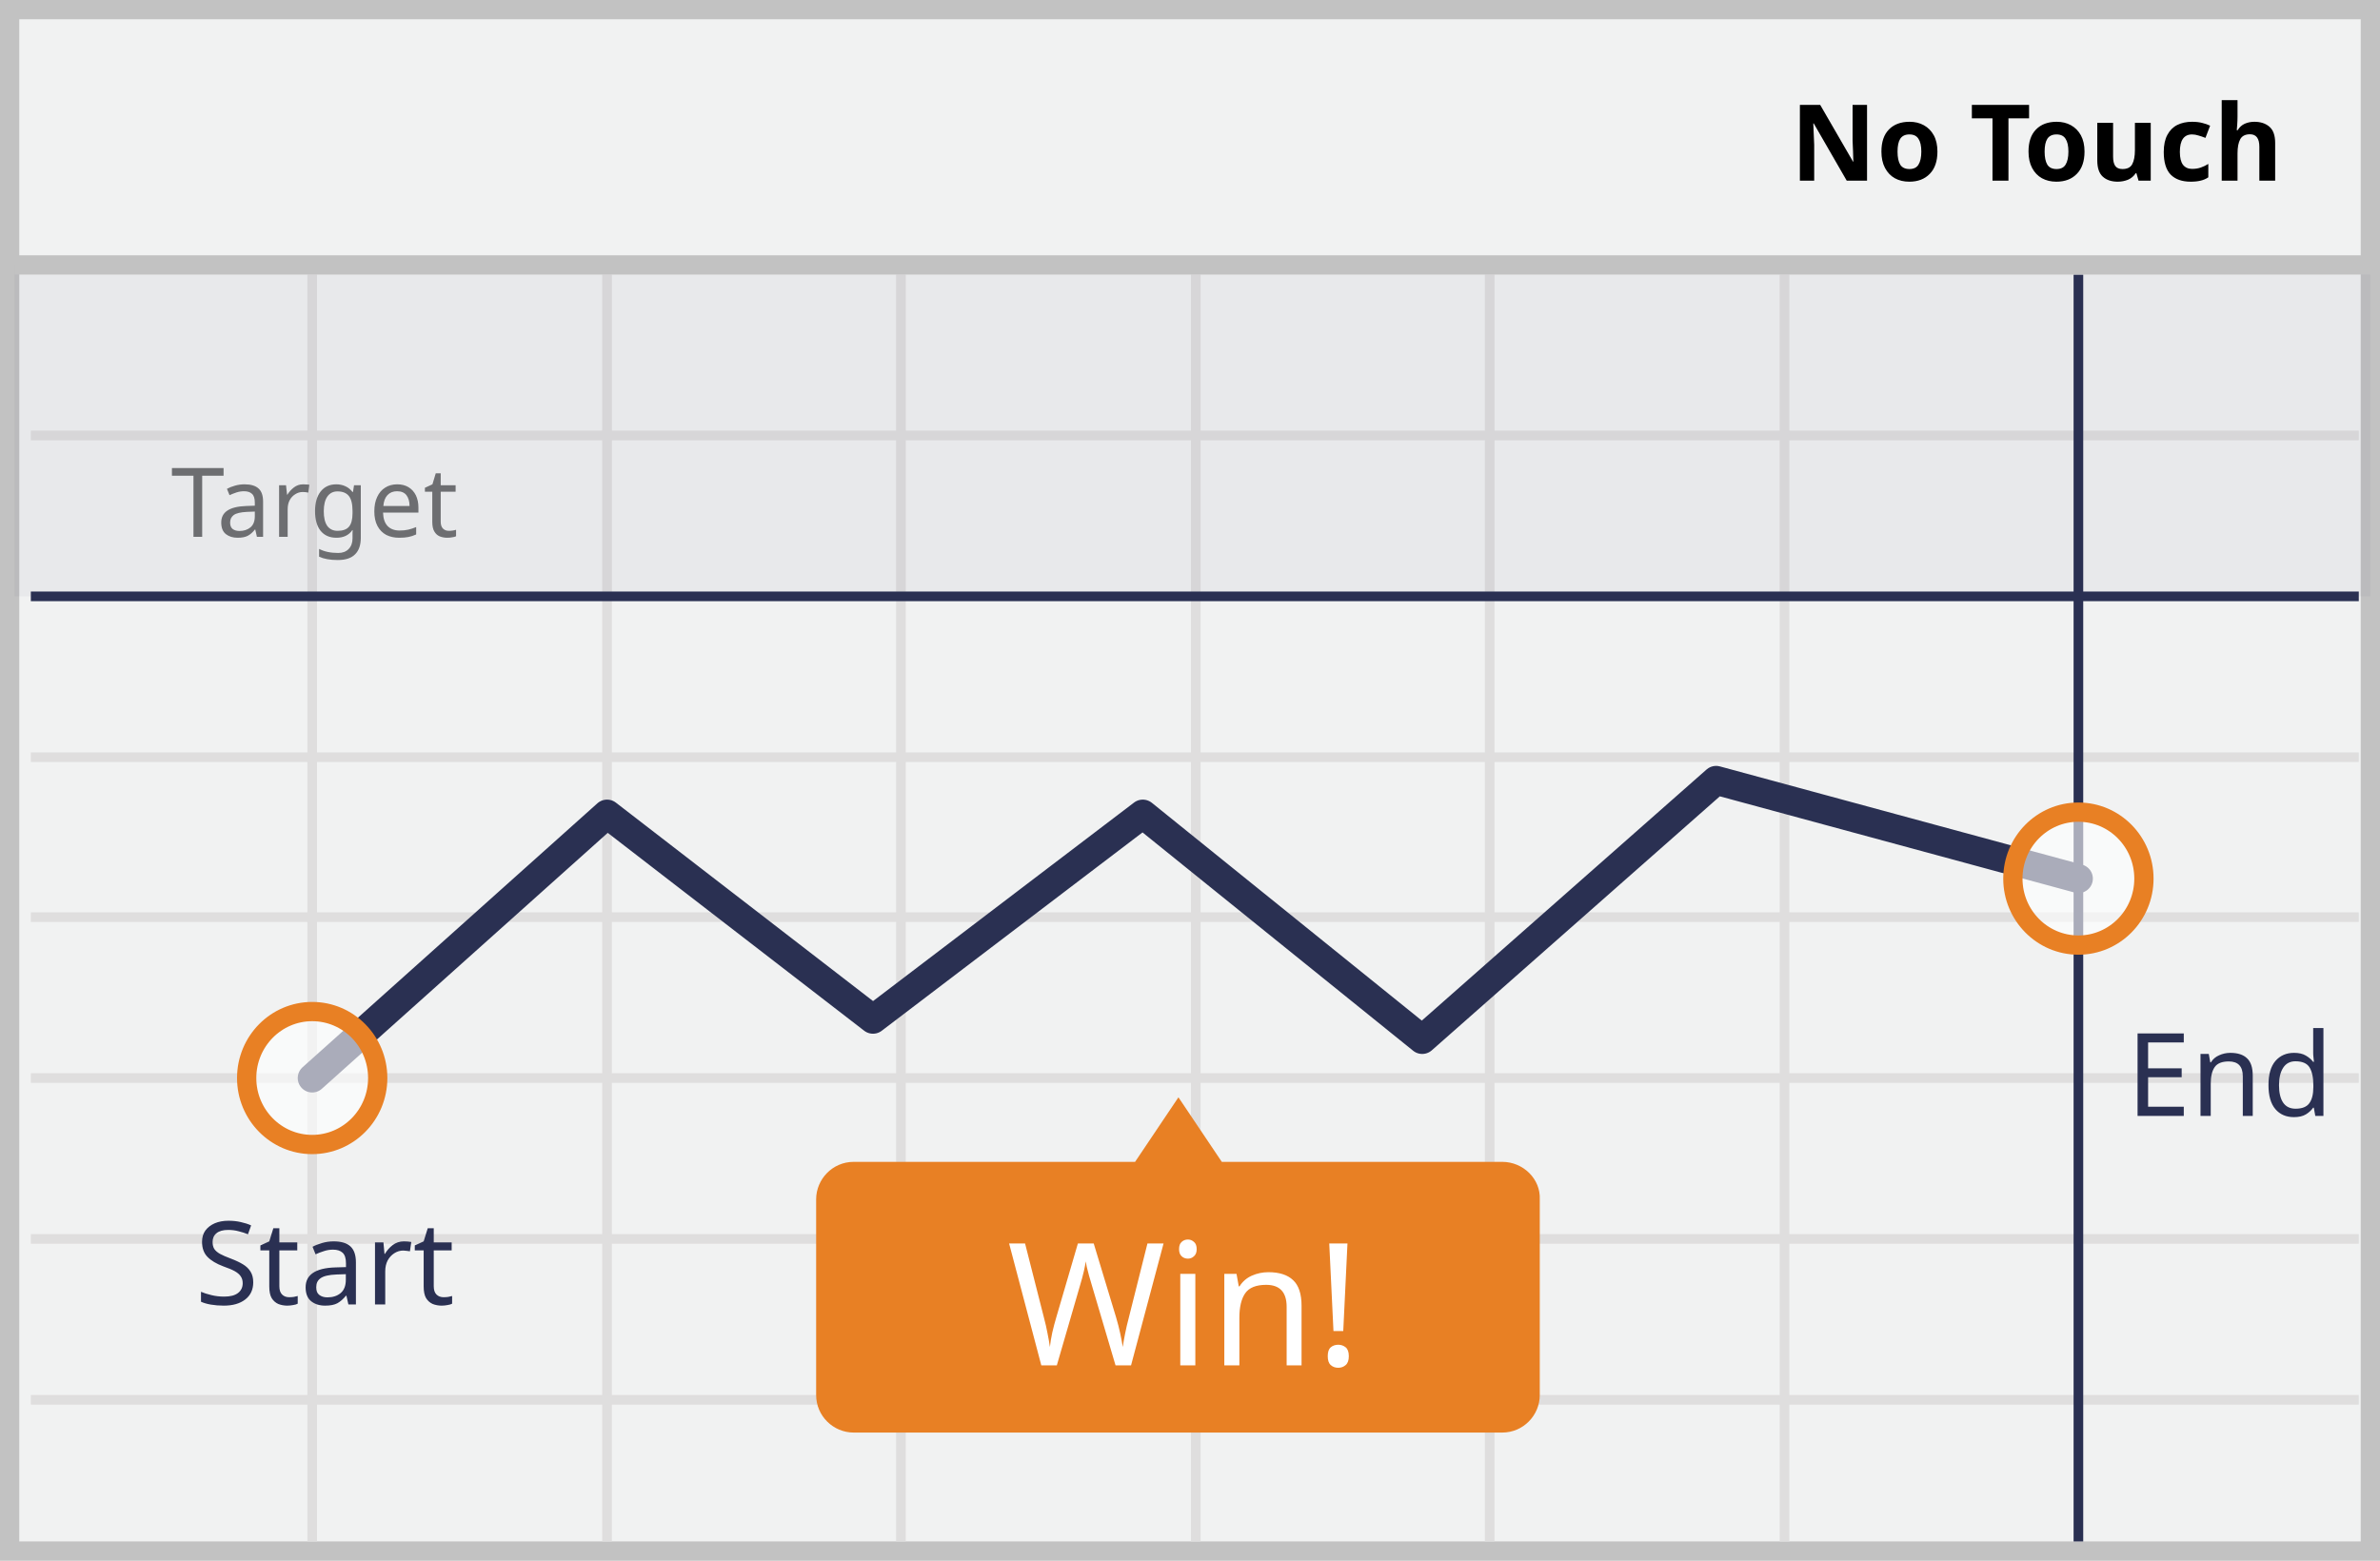
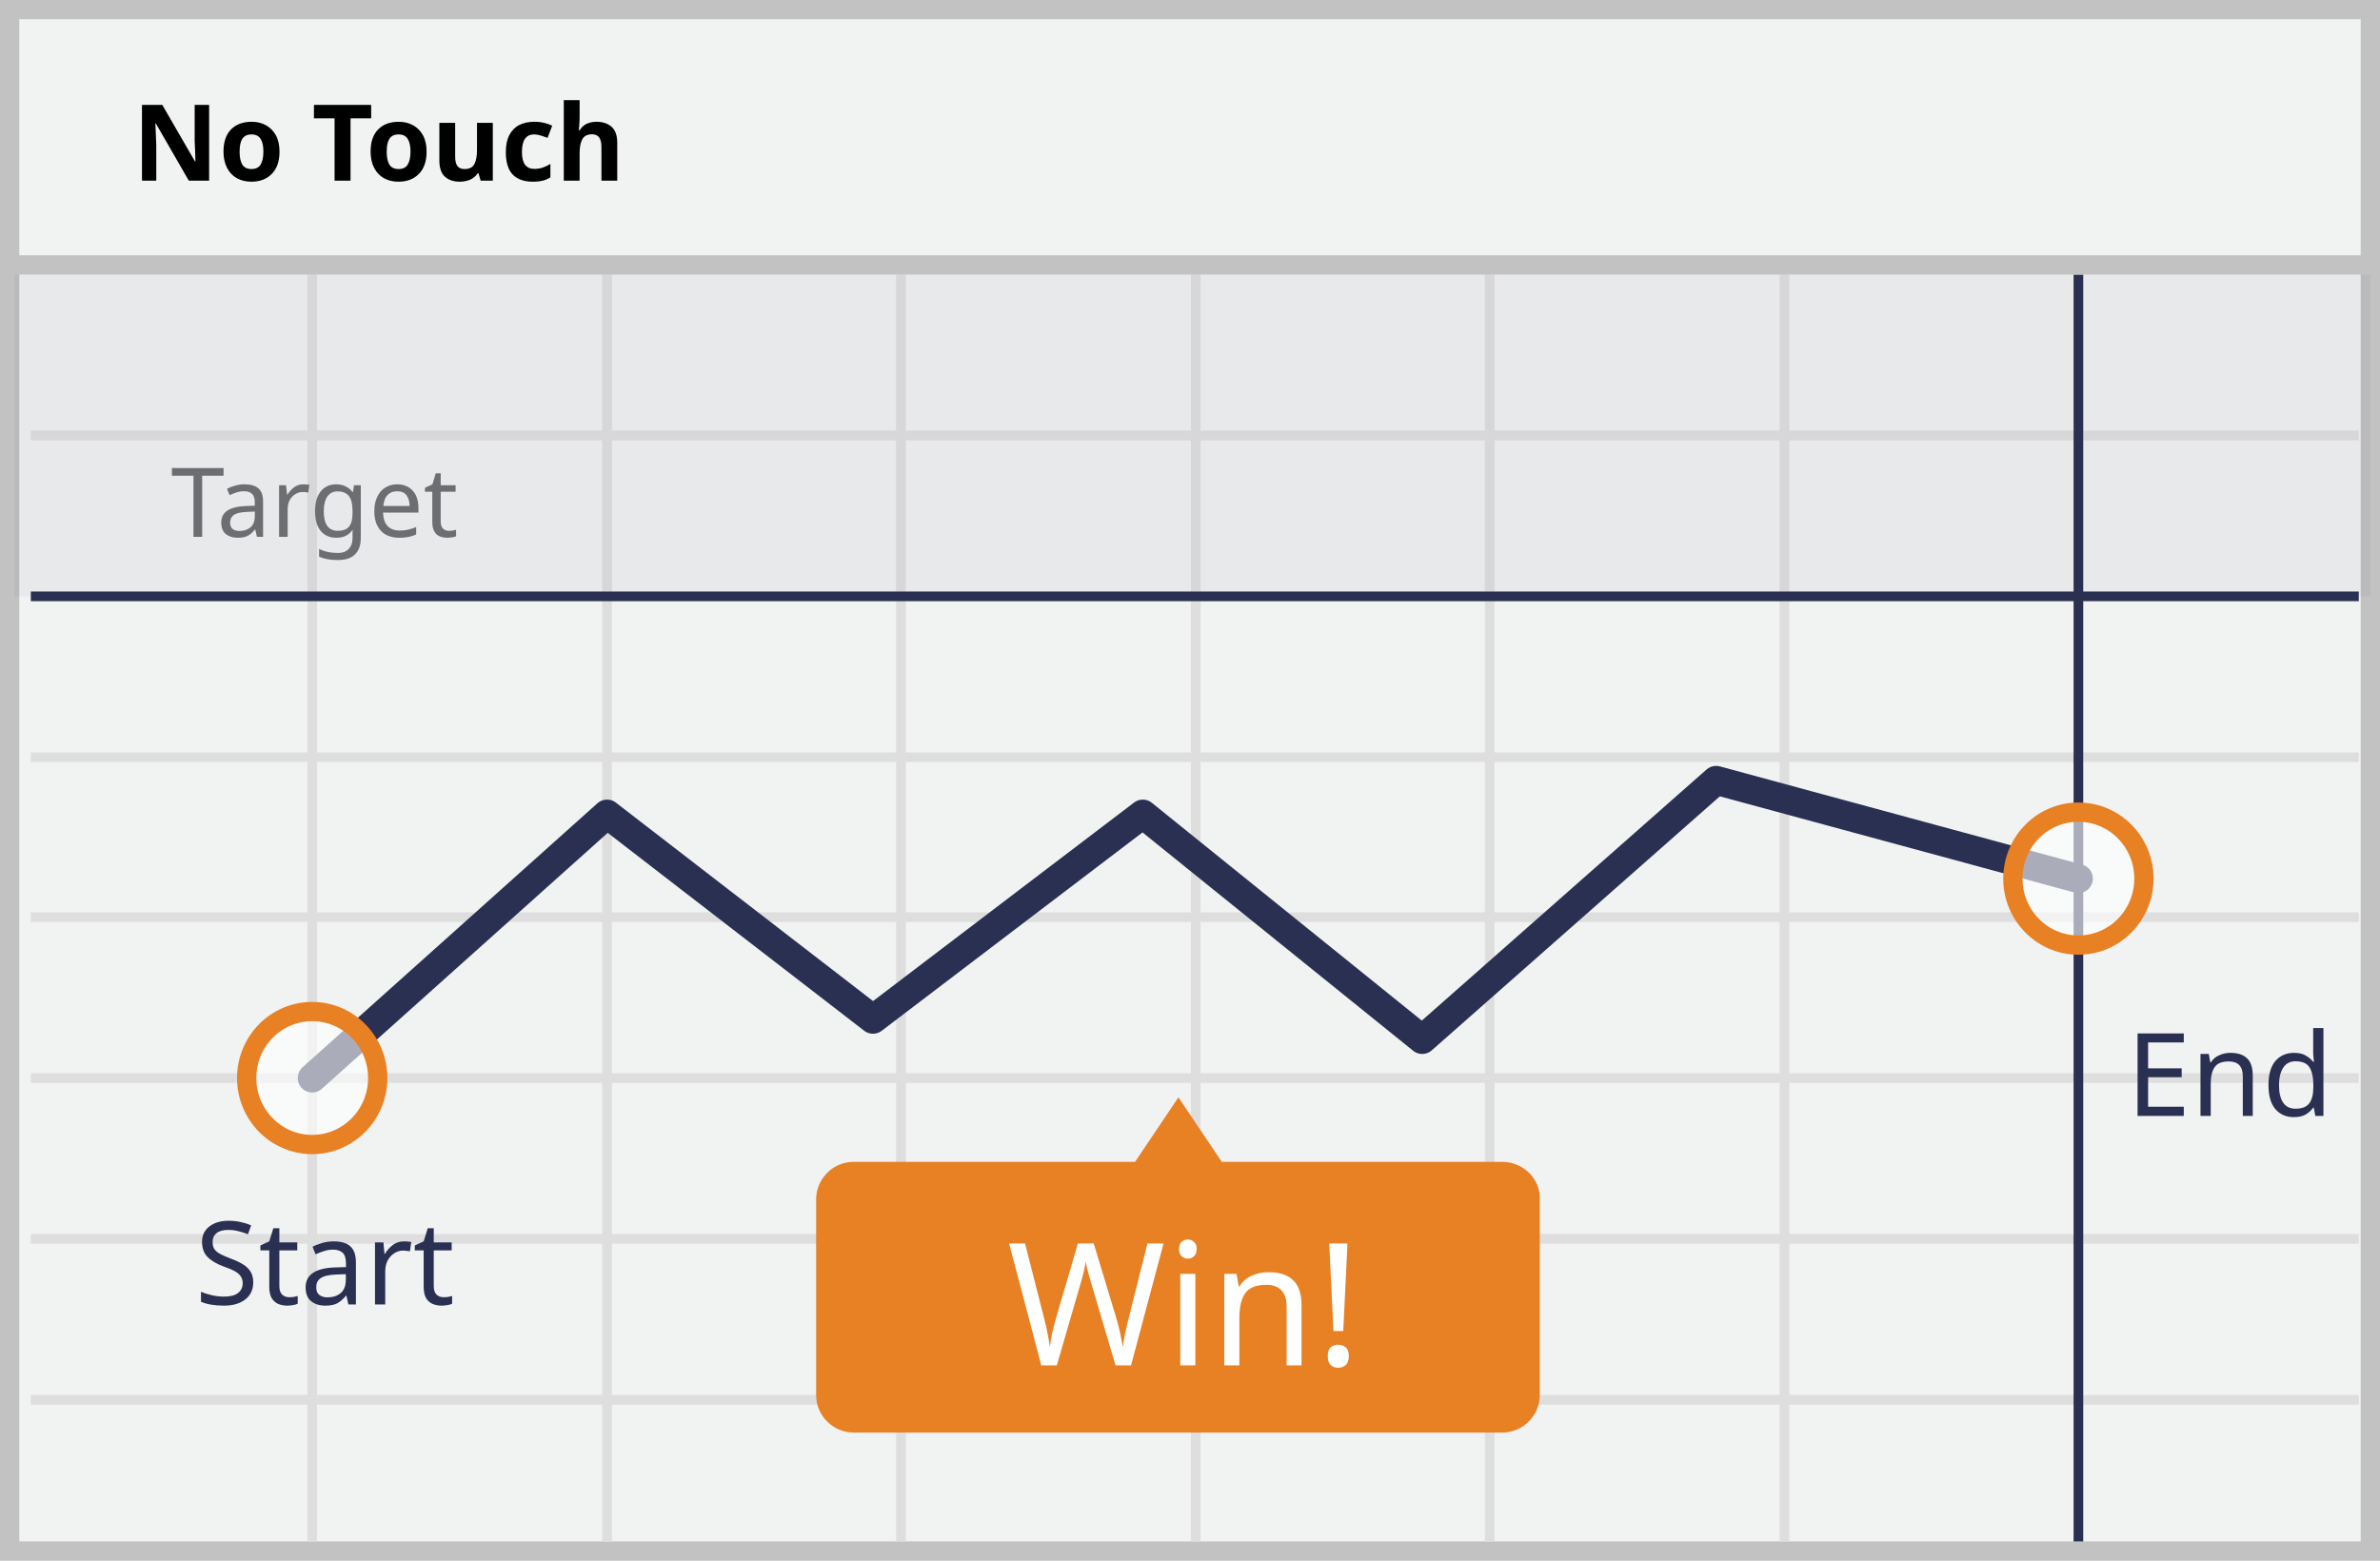
<svg xmlns="http://www.w3.org/2000/svg" version="1.1" id="Layer_1" x="0px" y="0px" viewBox="0 0 247 162" style="enable-background:new 0 0 247 162;" xml:space="preserve">
  <style type="text/css">
	.st0{fill:#F1F2F2;stroke:#C2C2C2;stroke-width:2;stroke-miterlimit:10;}
	.st1{fill:none;stroke:#DFDEDE;stroke-miterlimit:10;}
	.st2{fill:none;stroke:#2A3052;stroke-linejoin:round;stroke-miterlimit:10;}
	.st3{opacity:5.000000e-02;fill:#2A3052;}
	.st4{font-family:'Roboto-Bold';}
	.st5{font-size:12px;}
	.st6{font-family:'Roboto-Regular';}
	.st7{font-size:11px;font-weight:bold;}
	.st8{fill:none;stroke:#2A3052;stroke-width:3;stroke-linecap:round;stroke-linejoin:round;stroke-miterlimit:10;}
	.st9{fill:#2A3052;}
	.st10{fill:#6D6E71;}
	.st11{font-family:'Roboto-Italic';}
	.st12{font-size:10px;}
	.st13{fill:#E88024;}
	.st14{fill:#FFFFFF;}
	.st15{font-size:17.723px;}
	.st16{opacity:0.6;}
	.st17{fill:none;stroke:#E88024;stroke-width:2;stroke-miterlimit:10;}
</style>
  <g>
    <g>
      <rect x="1" y="1" class="st0" width="245" height="160" />
      <g>
        <line class="st1" x1="3.2" y1="45.2" x2="244.8" y2="45.2" />
        <line class="st1" x1="3.2" y1="78.6" x2="244.8" y2="78.6" />
        <line class="st1" x1="3.2" y1="111.9" x2="244.8" y2="111.9" />
        <line class="st1" x1="3.2" y1="145.3" x2="244.8" y2="145.3" />
        <line class="st1" x1="32.4" y1="28.5" x2="32.4" y2="160" />
        <line class="st1" x1="63" y1="28.5" x2="63" y2="160" />
        <line class="st1" x1="93.5" y1="28.5" x2="93.5" y2="160" />
        <line class="st1" x1="124.1" y1="28.5" x2="124.1" y2="160" />
        <line class="st1" x1="154.6" y1="28.5" x2="154.6" y2="160" />
        <line class="st1" x1="185.2" y1="28.5" x2="185.2" y2="160" />
        <line class="st1" x1="3.2" y1="95.2" x2="244.8" y2="95.2" />
        <line class="st2" x1="3.2" y1="61.9" x2="244.8" y2="61.9" />
        <line class="st1" x1="3.2" y1="128.6" x2="244.8" y2="128.6" />
        <line class="st2" x1="215.7" y1="28.5" x2="215.7" y2="160" />
      </g>
      <rect x="1.5" y="27.5" class="st3" width="244.5" height="34.4" />
      <line class="st0" x1="1.5" y1="27.5" x2="246.5" y2="27.5" />
-       <text transform="matrix(1 0 0 1 185.8112 18.75)" class="st6 st7">No Touch</text>
+       <text transform="matrix(1 0 0 1 13.75 18.75)" class="st6 st7">No Touch</text>
    </g>
    <polyline class="st8" points="32.4,111.9 63,84.5 90.6,105.8 118.6,84.5 147.6,107.9 178.1,81 215.7,91.2  " />
    <text transform="matrix(1 0 0 1 20.2499 135.4005)" class="st9 st6 st5">Start</text>
    <text transform="matrix(1 0 0 1 220.6835 115.8333)" class="st9 st6 st5">End</text>
    <g>
      <text transform="matrix(1 0 0 1 17.7496 55.7253)" class="st10 st11 st12">Target</text>
    </g>
    <g>
      <path class="st13" d="M155.9,120.6h-29.1l-4.5-6.7l-4.5,6.7H88.6c-2.2,0-3.9,1.8-3.9,3.9v20.3c0,2.2,1.8,3.9,3.9,3.9h67.3    c2.2,0,3.9-1.8,3.9-3.9v-20.3C159.9,122.4,158.1,120.6,155.9,120.6z" />
      <g>
        <text transform="matrix(1 0 0 1 104.5065 141.7255)" class="st14 st4 st15">Win!</text>
      </g>
    </g>
    <g>
      <g class="st16">
        <ellipse class="st14" cx="215.7" cy="91.2" rx="6.8" ry="6.9" />
      </g>
      <g>
        <ellipse class="st17" cx="215.7" cy="91.2" rx="6.8" ry="6.9" />
      </g>
    </g>
    <g>
      <g class="st16">
        <ellipse class="st14" cx="32.4" cy="111.9" rx="6.8" ry="6.9" />
      </g>
      <g>
        <ellipse class="st17" cx="32.4" cy="111.9" rx="6.8" ry="6.9" />
      </g>
    </g>
  </g>
</svg>
